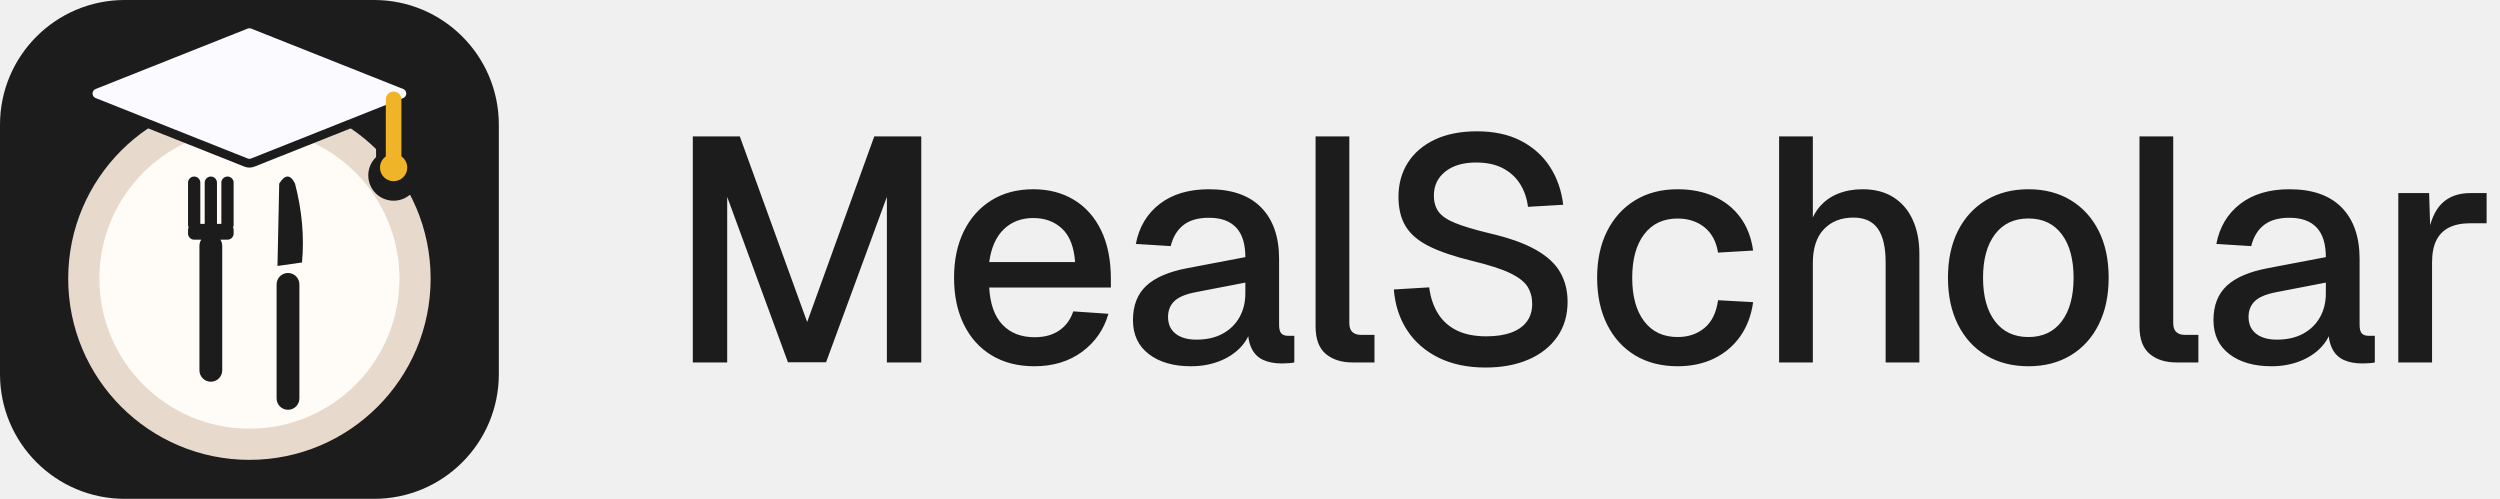
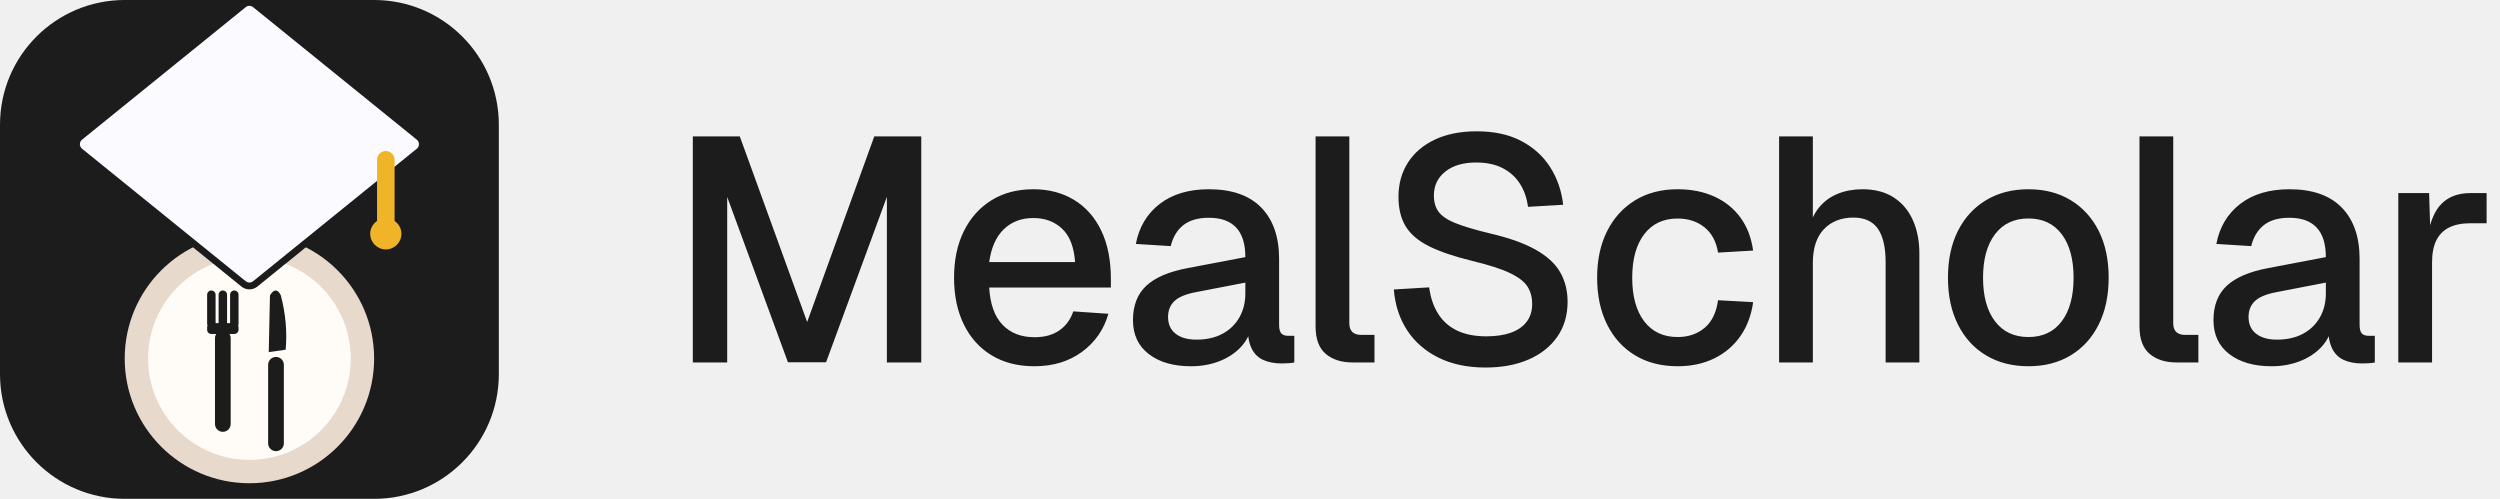
<svg xmlns="http://www.w3.org/2000/svg" viewBox="0 0 2566 512" role="img" aria-label="MealScholar">
  <rect width="512" height="512" rx="128" fill="#1C1C1C" />
  <mask id="ms-gap" maskUnits="userSpaceOnUse" x="0" y="0" width="512" height="512">
    <path d="M0 0h512v512H0z" fill="#fff" />
-     <polygon points="256,34 412,96 256,158 100,96" stroke="#000" stroke-width="28" stroke-linejoin="round" />
-     <path d="M404 104v64" stroke="#000" stroke-width="36" stroke-linecap="round" />
-     <circle cx="404" cy="180" r="26" />
+     <polygon points="256,12 424,148 256,284 88,148" stroke="#000" stroke-width="26" stroke-linejoin="round" />
+     <path d="M396 164v70" stroke="#000" stroke-width="34" stroke-linecap="round" />
+     <circle cx="396" cy="250" r="24" />
  </mask>
  <g mask="url(#ms-gap)">
-     <circle cx="256" cy="286" r="186" fill="#E7D9CB" />
-     <circle cx="256" cy="286" r="154" fill="#FFFCF8" />
+     <circle cx="256" cy="368" r="128" fill="#E7D9CB" />
+     <circle cx="256" cy="368" r="104" fill="#FFFCF8" />
  </g>
-   <g transform="translate(256 300) scale(0.9)">
+   <g transform="translate(256 380) scale(0.62)">
    <g fill="#1C1C1C">
      <g transform="translate(-44 0)">
        <path d="M-19 -132H-19A7 7 0 0 1 -12 -125V-77A7 7 0 0 1 -19 -70H-19A7 7 0 0 1 -26 -77V-125A7 7 0 0 1 -19 -132ZM0 -132H0A7 7 0 0 1 7 -125V-77A7 7 0 0 1 0 -70H0A7 7 0 0 1 -7 -77V-125A7 7 0 0 1 0 -132ZM19 -132H19A7 7 0 0 1 26 -125V-77A7 7 0 0 1 19 -70H19A7 7 0 0 1 12 -77V-125A7 7 0 0 1 19 -132ZM-19 -78H19A7 7 0 0 1 26 -71V-67A7 7 0 0 1 19 -60H-19A7 7 0 0 1 -26 -67V-71A7 7 0 0 1 -19 -78ZM0 -66H0A13 13 0 0 1 13 -53V89A13 13 0 0 1 0 102H0A13 13 0 0 1 -13 89V-53A13 13 0 0 1 0 -66Z" />
      </g>
      <g transform="translate(44 0)">
        <path d="M-10 -124L-12 -30L16 -34Q20 -78 8 -124Q0 -140 -10 -124ZM0 -22H0A13 13 0 0 1 13 -9V121A13 13 0 0 1 0 134H0A13 13 0 0 1 -13 121V-9A13 13 0 0 1 0 -22Z" />
      </g>
    </g>
  </g>
-   <polygon points="256,34 412,96 256,158 100,96" fill="#FAFAFF" stroke="#FAFAFF" stroke-width="10" stroke-linejoin="round" />
-   <path d="M404 102v58" stroke="#F0B429" stroke-width="16" stroke-linecap="round" />
-   <circle cx="404" cy="172" r="14" fill="#F0B429" />
+   <polygon points="256,12 424,148 256,284 88,148" fill="#FAFAFF" stroke="#FAFAFF" stroke-width="12" stroke-linejoin="round" />
+   <path d="M396 164v62" stroke="#F0B429" stroke-width="18" stroke-linecap="round" />
+   <circle cx="396" cy="240" r="16" fill="#F0B429" />
  <path transform="translate(683 372) scale(0.32676)" fill="#1C1C1C" d="M86 0.0V-710.0H233.601L445.2 -127.002L655.999 -710.0H803.601V0.0H695.6V-519.998L504.601 -0.6H384.8L194.001 -519.998V0.0Z M1158.8 12.0Q1081.4 12.0 1024.8 -22.2Q968.2 -56.4 937.4 -119.1Q906.6 -181.8 906.6 -266Q906.6 -350.2 937.4 -412.4Q968.2 -474.6 1024 -509.3Q1079.8 -544 1155.6 -544Q1228.201 -544 1283.301 -510.7Q1338.401 -477.4 1368.801 -414.4Q1399.201 -351.4 1399.201 -262V-235.2H1017.001Q1021.401 -157.4 1058.901 -118.3Q1096.401 -79.201 1159.6 -79.201Q1207 -79.201 1237.9 -101.001Q1268.8 -122.8 1281 -160.4L1391.401 -152.8Q1370.201 -78.6 1308.601 -33.3Q1247.001 12.0 1158.8 12.0ZM1017.001 -315.2H1286.8Q1281.8 -386.2 1246.2 -419.9Q1210.6 -453.599 1155.6 -453.599Q1099.401 -453.599 1062.901 -418.4Q1026.401 -383.2 1017.001 -315.2Z M1650.8 12.0Q1568.2 12.0 1518.4 -26.2Q1468.6 -64.4 1468.6 -132.8Q1468.6 -201.6 1510.1 -240.5Q1551.6 -279.4 1638.8 -296L1821.6 -330.8Q1821.6 -392.8 1792.8 -423.6Q1764 -454.4 1707.2 -454.4Q1656.401 -454.4 1627.101 -431.5Q1597.801 -408.6 1587.201 -365.4L1477.6 -372.2Q1492.8 -451.8 1552.6 -497.9Q1612.4 -544 1707.2 -544Q1815.201 -544 1871.401 -486.6Q1927.601 -429.2 1927.601 -325.2V-118.401Q1927.601 -98.801 1934.501 -91.201Q1941.401 -83.601 1956.401 -83.601H1975.401V0.0Q1970.401 1.4 1959.201 2.3Q1948.001 3.2 1936.201 3.2Q1901.601 3.2 1877.401 -8Q1853.2 -19.2 1841 -44.5Q1828.8 -69.8 1828.8 -112.8L1839.6 -108.0Q1831.8 -73.4 1805.2 -46Q1778.6 -18.6 1738.5 -3.3Q1698.4 12.0 1650.8 12.0ZM1668.001 -71.601Q1715.8 -71.601 1750.1 -90.2Q1784.4 -108.8 1803 -141.7Q1821.6 -174.6 1821.6 -216.8V-250.8L1666.401 -220.8Q1618.201 -211.6 1598.501 -192.5Q1578.801 -173.4 1578.801 -142.8Q1578.801 -109 1602.401 -90.3Q1626.001 -71.601 1668.001 -71.601Z M2158.2 0.0Q2105.8 0.0 2074 -27Q2042.2 -54 2042.2 -113.201V-710.0H2148.201V-123.201Q2148.201 -104.801 2157.601 -95.701Q2167.001 -86.601 2184.601 -86.601H2227.201V0.0Z M2576.2 16.0Q2491 16.0 2428.4 -15.0Q2365.8 -46.0 2329.8 -101Q2293.8 -156 2288 -229.2L2399.001 -235.8Q2405.601 -186.4 2427.801 -151.901Q2450.001 -117.401 2487.501 -99.701Q2525.001 -82.001 2578.2 -82.001Q2624.2 -82.001 2656.4 -93.701Q2688.6 -105.401 2705.6 -128.201Q2722.6 -151 2722.6 -184Q2722.6 -214.2 2708.3 -237.5Q2694 -260.8 2653.7 -280.3Q2613.4 -299.8 2534.601 -318.799Q2449.6 -339.599 2398.8 -364.899Q2348 -390.199 2325.3 -427.4Q2302.6 -464.6 2302.6 -520Q2302.6 -581.2 2332.2 -627.6Q2361.8 -674 2417 -700Q2472.2 -726.0 2548.601 -726.0Q2630.001 -726.0 2687.601 -696Q2745.201 -666 2778.701 -614Q2812.201 -562 2820.001 -495.2L2709.4 -488.8Q2704.2 -529.8 2684.2 -561.199Q2664.2 -592.599 2629.9 -610.299Q2595.6 -627.999 2546.601 -627.999Q2485.401 -627.999 2449.601 -599.399Q2413.801 -570.799 2413.801 -524.4Q2413.801 -493.6 2428.501 -473.4Q2443.201 -453.2 2480.501 -438Q2517.801 -422.8 2587 -406Q2679.201 -384.8 2733.401 -354.2Q2787.601 -323.6 2810.701 -283Q2833.801 -242.4 2833.801 -190.4Q2833.801 -127 2801.301 -80.5Q2768.801 -34 2710.901 -9Q2653.001 16.0 2576.2 16.0Z M3179.4 12.0Q3102.6 12.0 3045.9 -22.2Q2989.2 -56.4 2957.9 -119.1Q2926.6 -181.8 2926.6 -266Q2926.6 -350.2 2957.9 -412.4Q2989.2 -474.6 3045.9 -509.3Q3102.6 -544 3179.4 -544Q3243.801 -544 3294.201 -521.3Q3344.601 -498.6 3376.301 -455.7Q3408.001 -412.8 3416.601 -351.4L3306.4 -345Q3298 -397 3263.8 -424.499Q3229.6 -451.999 3179.4 -451.999Q3112.001 -451.999 3074.401 -402.6Q3036.801 -353.2 3036.801 -266Q3036.801 -178.6 3074.401 -129.201Q3112.001 -79.801 3179.4 -79.801Q3229.8 -79.801 3264.1 -108.501Q3298.4 -137.201 3306.4 -195.4L3416.601 -189.4Q3408.201 -128 3376.701 -82.8Q3345.201 -37.6 3294.801 -12.8Q3244.401 12.0 3179.4 12.0Z M3498.2 0.0V-710.0H3604.201V-412.4L3591.001 -413.6Q3600.201 -458.6 3624.101 -487.3Q3648.001 -516 3683.101 -530Q3718.201 -544 3760.201 -544Q3818.201 -544 3858.001 -518.4Q3897.801 -492.8 3918.301 -447.1Q3938.801 -401.4 3938.801 -342.2V0.0H3832.8V-314.4Q3832.8 -385.599 3808.2 -420.299Q3783.6 -454.999 3731.8 -454.999Q3673.801 -454.999 3639.001 -418.599Q3604.201 -382.2 3604.201 -312.4V0.0Z M4281.4 12.0Q4205.4 12.0 4148.3 -22.2Q4091.2 -56.4 4059.9 -119.1Q4028.6 -181.8 4028.6 -266Q4028.6 -351 4059.9 -413.2Q4091.2 -475.4 4148.3 -509.7Q4205.4 -544 4281.4 -544Q4357.401 -544 4414.101 -509.7Q4470.801 -475.4 4502.101 -413.2Q4533.401 -351 4533.401 -266Q4533.401 -181.8 4502.101 -119.1Q4470.801 -56.4 4414.101 -22.2Q4357.401 12.0 4281.4 12.0ZM4281.4 -79.801Q4348.8 -79.801 4386 -129.201Q4423.2 -178.6 4423.2 -266Q4423.2 -353.2 4386 -402.7Q4348.8 -452.199 4281.4 -452.199Q4214.001 -452.199 4176.401 -402.7Q4138.801 -353.2 4138.801 -266Q4138.801 -178.6 4176.401 -129.201Q4214.001 -79.801 4281.4 -79.801Z M4746.2 0.0Q4693.8 0.0 4662 -27Q4630.2 -54 4630.2 -113.201V-710.0H4736.201V-123.201Q4736.201 -104.801 4745.601 -95.701Q4755.001 -86.601 4772.601 -86.601H4815.201V0.0Z M5044.8 12.0Q4962.2 12.0 4912.4 -26.2Q4862.6 -64.4 4862.6 -132.8Q4862.6 -201.6 4904.1 -240.5Q4945.6 -279.4 5032.8 -296L5215.6 -330.8Q5215.6 -392.8 5186.8 -423.6Q5158 -454.4 5101.2 -454.4Q5050.401 -454.4 5021.101 -431.5Q4991.801 -408.6 4981.201 -365.4L4871.6 -372.2Q4886.8 -451.8 4946.6 -497.9Q5006.4 -544 5101.2 -544Q5209.201 -544 5265.401 -486.6Q5321.601 -429.2 5321.601 -325.2V-118.401Q5321.601 -98.801 5328.501 -91.201Q5335.401 -83.601 5350.401 -83.601H5369.401V0.0Q5364.401 1.4 5353.201 2.3Q5342.001 3.2 5330.201 3.2Q5295.601 3.2 5271.401 -8Q5247.2 -19.2 5235 -44.5Q5222.8 -69.8 5222.8 -112.8L5233.6 -108.0Q5225.8 -73.4 5199.2 -46Q5172.6 -18.6 5132.5 -3.3Q5092.4 12.0 5044.8 12.0ZM5062.001 -71.601Q5109.8 -71.601 5144.1 -90.2Q5178.4 -108.8 5197 -141.7Q5215.6 -174.6 5215.6 -216.8V-250.8L5060.401 -220.8Q5012.201 -211.6 4992.501 -192.5Q4972.801 -173.4 4972.801 -142.8Q4972.801 -109 4996.401 -90.3Q5020.001 -71.601 5062.001 -71.601Z M5443.2 0.0V-532H5540.001L5544.401 -390.8L5535.201 -393.6Q5546.201 -466 5579.601 -499Q5613.001 -532 5669.801 -532H5720.601V-437.199H5670.201Q5629.601 -437.199 5602.901 -423.899Q5576.201 -410.599 5562.701 -383.599Q5549.201 -356.6 5549.201 -313.8V0.0Z" />
</svg>
